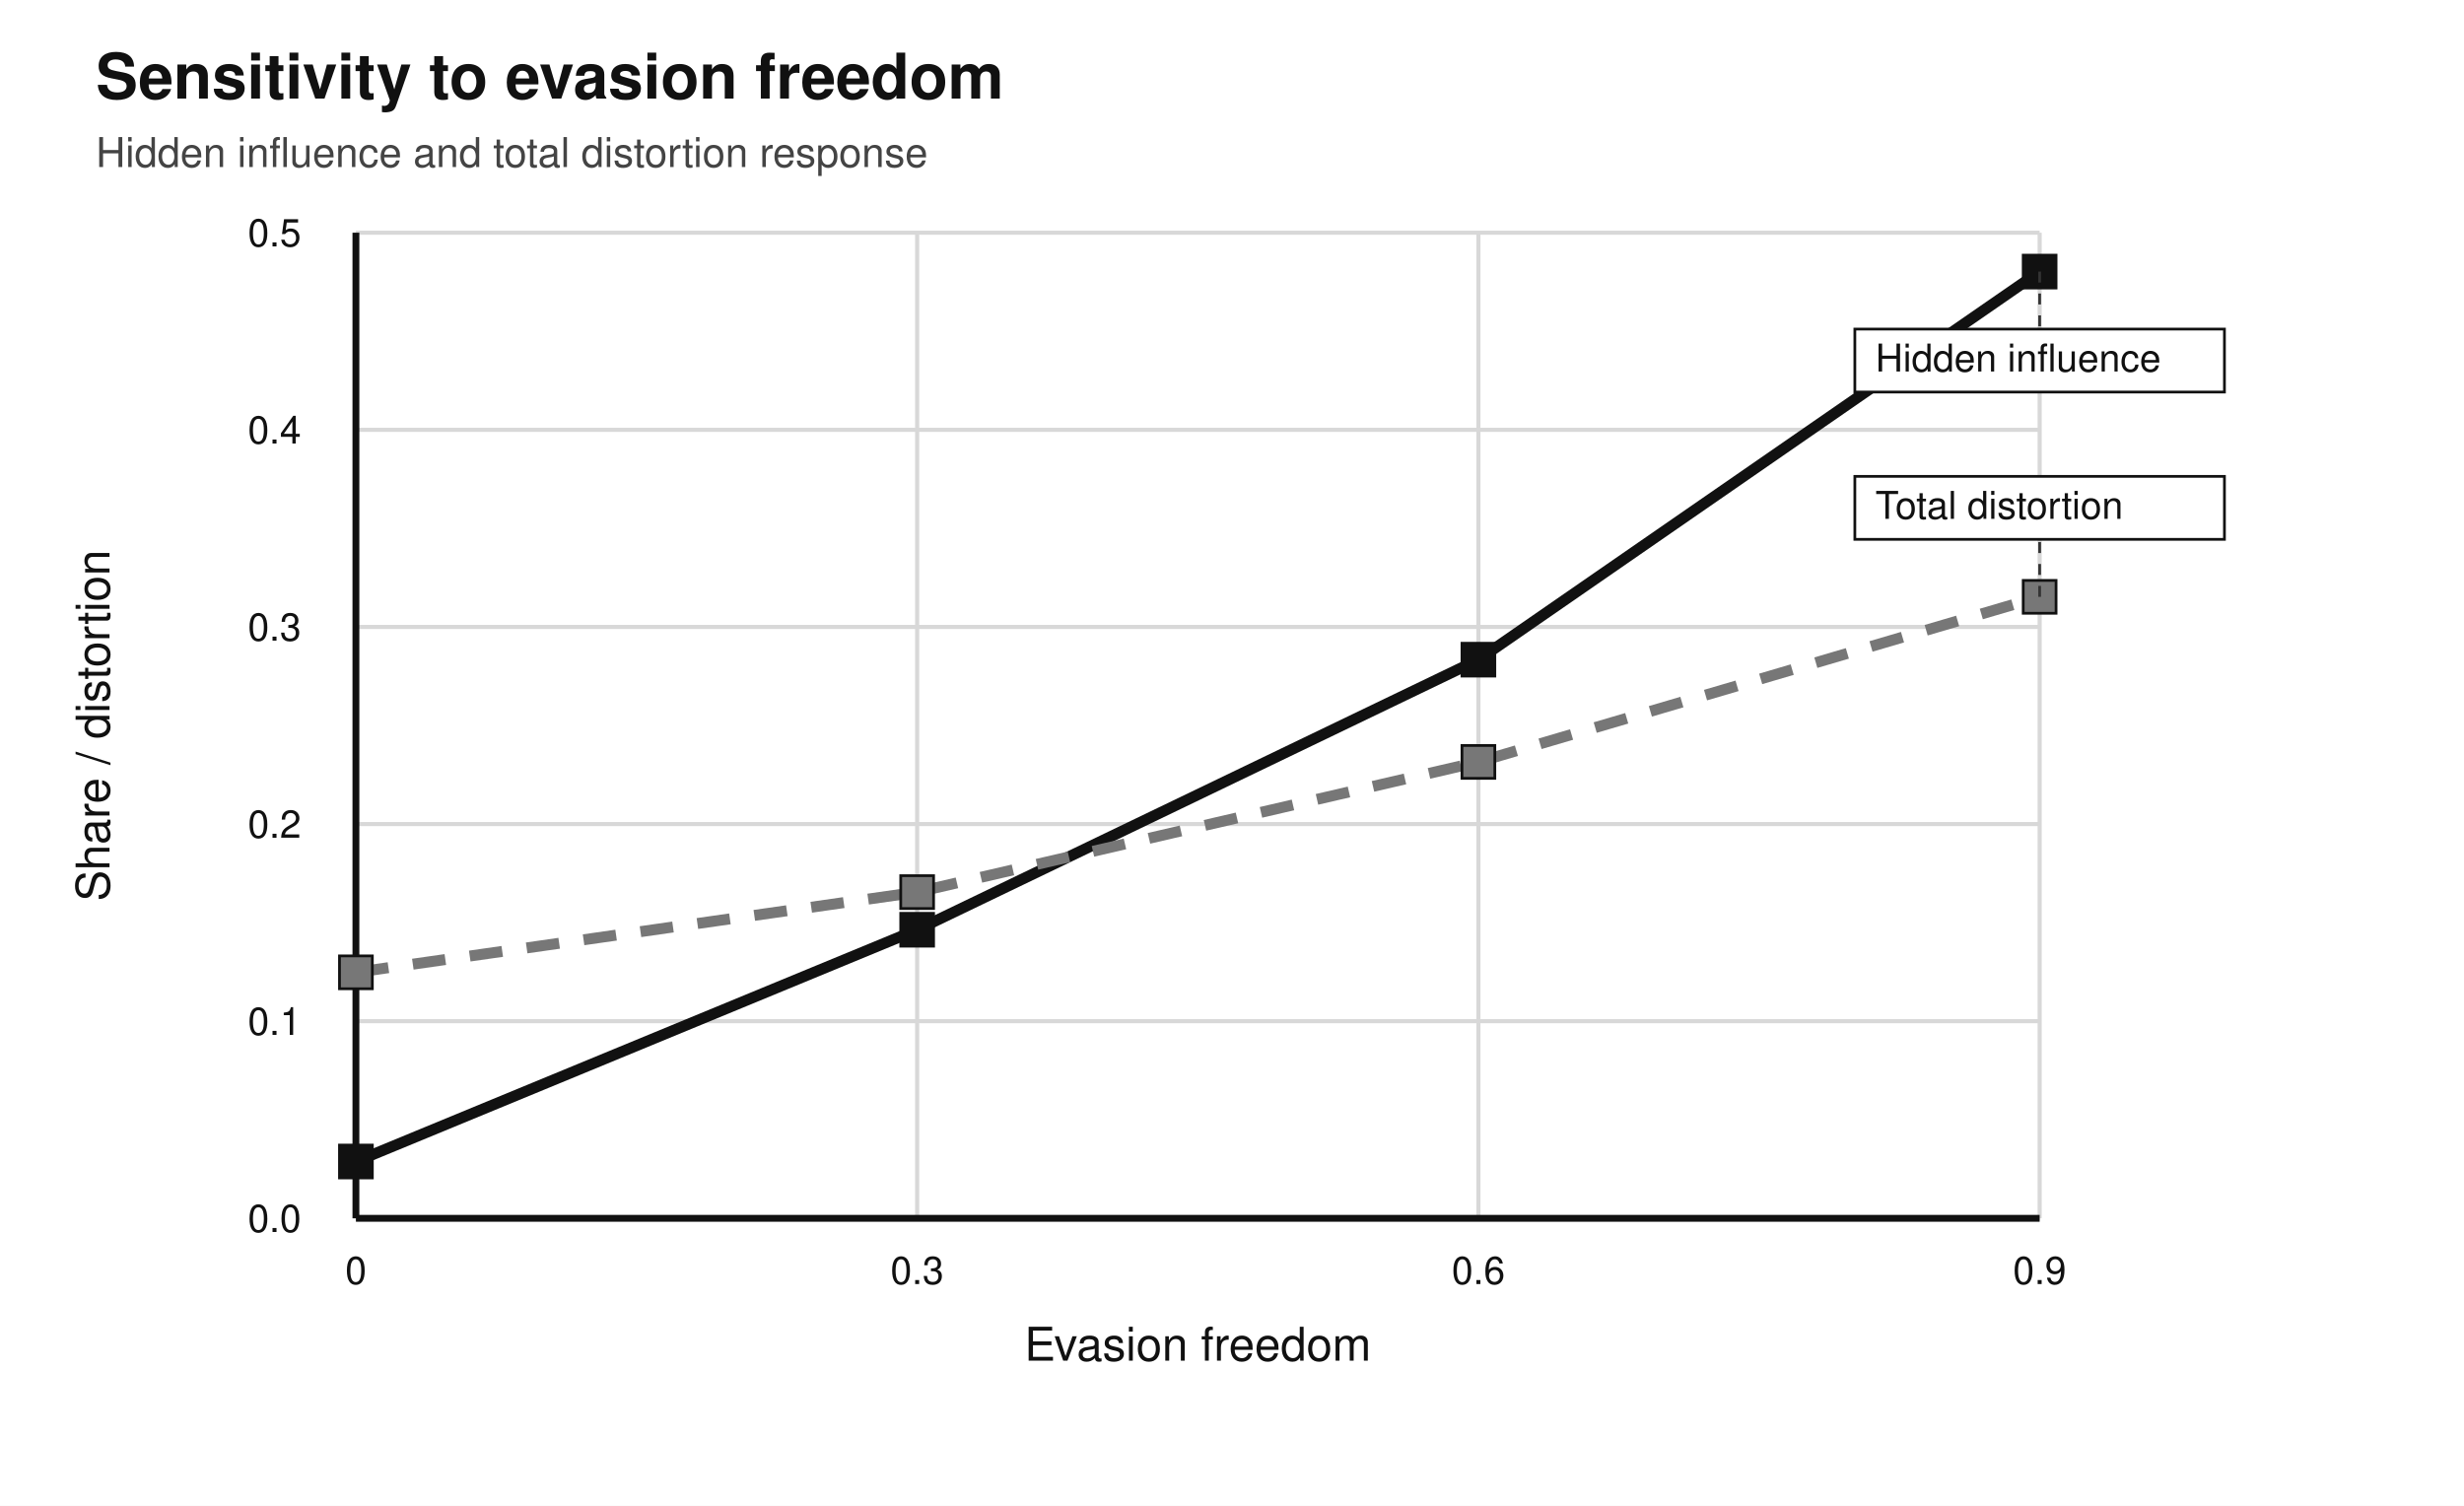
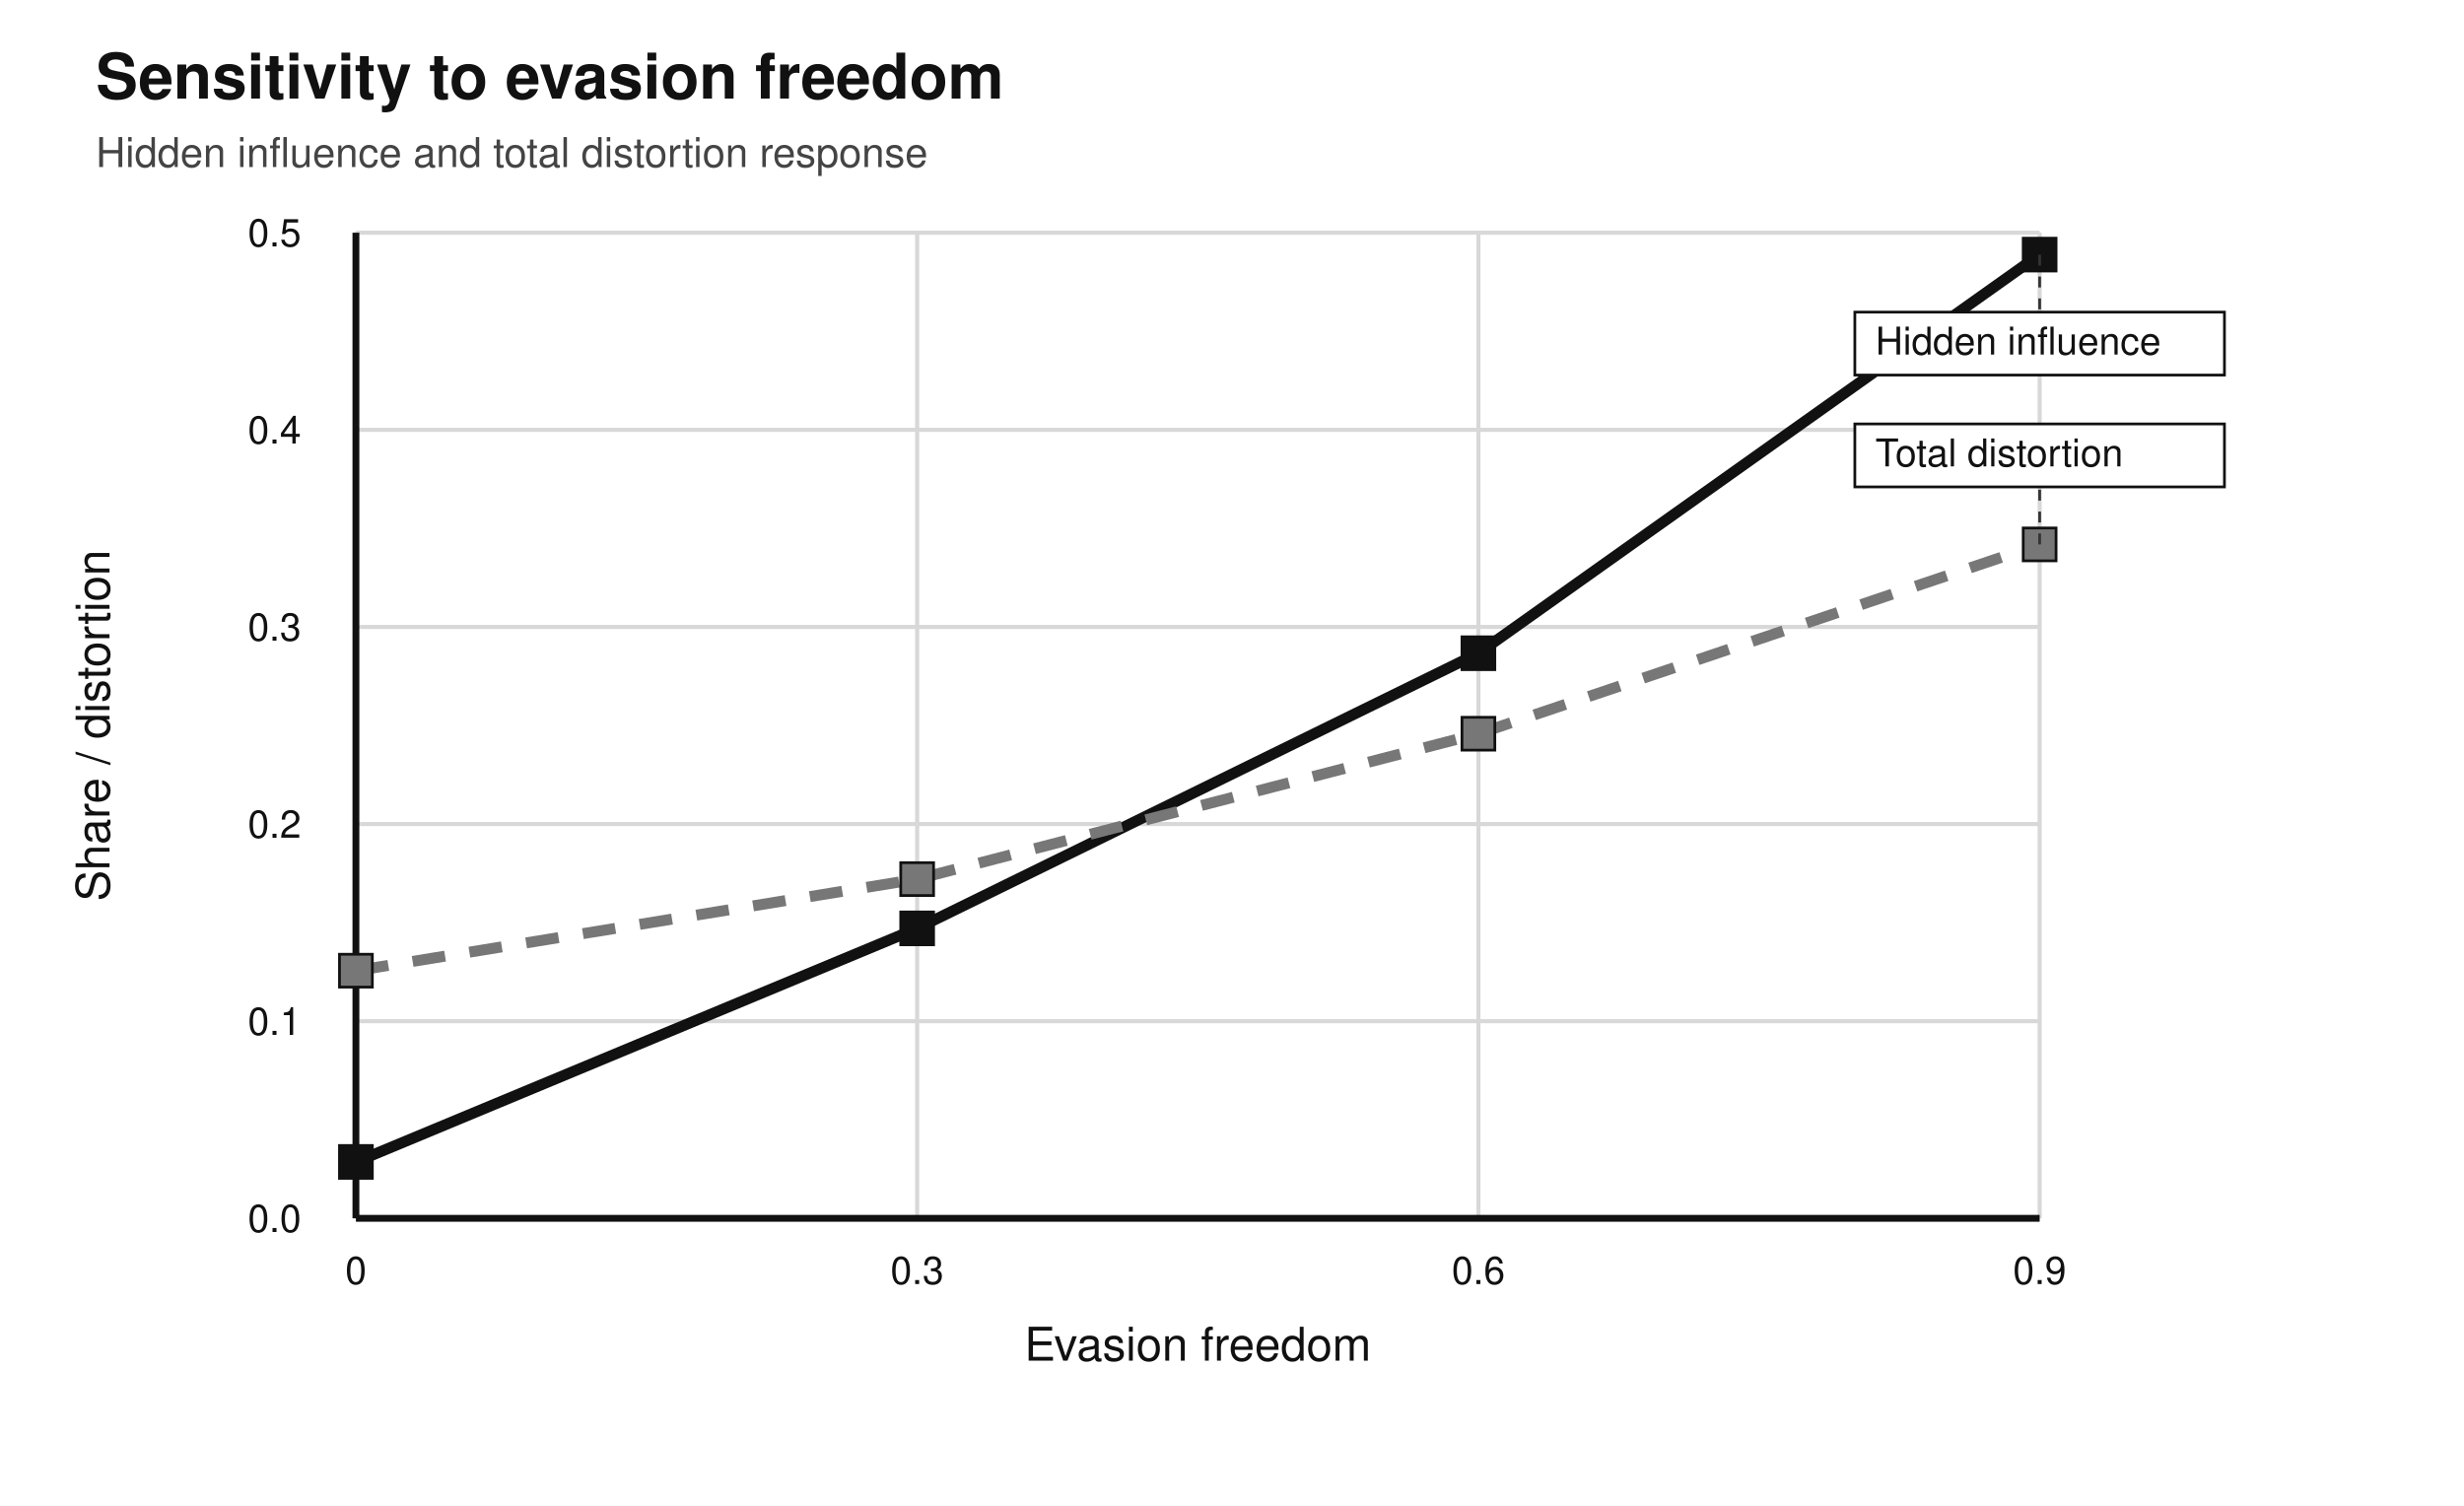
<svg xmlns="http://www.w3.org/2000/svg" width="1800px" height="1100px" viewBox="0 0 1800 1100" role="img">
  <style>
text { font-family: Helvetica, Arial, sans-serif; font-size: 34px; fill: #111; }
.title { font-size: 46px; font-weight: 700; }
.subtitle { font-size: 30px; fill: #444; }
.small, .tick, .label { font-size: 28px; }
.axis { stroke: #111; stroke-width: 5; fill: none; }
.grid { stroke: #d8d8d8; stroke-width: 3; fill: none; }
.segment, .point, .legend-swatch { stroke: #111; stroke-width: 2; }
.label-box { fill: #fff; stroke: #111; stroke-width: 2; }
.leader { stroke: #333; stroke-width: 2; fill: none; stroke-dasharray: 8 8; }
+ .threshold { stroke: #999; stroke-width: 4; fill: none; stroke-dasharray: 12 12; }
.series-primary { stroke: #111; stroke-width: 8; fill: none; }
.series-secondary { stroke: #777; stroke-width: 8; fill: none; stroke-dasharray: 24 18; }
</style>
  <rect width="100%" height="100%" fill="#fff" />
  <text x="70" y="72" text-anchor="start" class="title">Sensitivity to evasion freedom</text>
  <text x="70" y="122" text-anchor="start" class="subtitle">Hidden influence and total distortion response</text>
  <line x1="260" y1="170" x2="260" y2="890" class="grid" />
  <text x="260" y="938" text-anchor="middle" class="tick">0</text>
  <line x1="670" y1="170" x2="670" y2="890" class="grid" />
  <text x="670" y="938" text-anchor="middle" class="tick">0.3</text>
  <line x1="1080" y1="170" x2="1080" y2="890" class="grid" />
  <text x="1080" y="938" text-anchor="middle" class="tick">0.6</text>
  <line x1="1490" y1="170" x2="1490" y2="890" class="grid" />
  <text x="1490" y="938" text-anchor="middle" class="tick">0.9</text>
  <line x1="260" y1="890" x2="1490" y2="890" class="grid" />
  <text x="220" y="900" text-anchor="end" class="tick">0.0</text>
  <line x1="260" y1="746" x2="1490" y2="746" class="grid" />
  <text x="220" y="756" text-anchor="end" class="tick">0.1</text>
  <line x1="260" y1="602" x2="1490" y2="602" class="grid" />
  <text x="220" y="612" text-anchor="end" class="tick">0.2</text>
  <line x1="260" y1="458" x2="1490" y2="458" class="grid" />
  <text x="220" y="468" text-anchor="end" class="tick">0.3</text>
  <line x1="260" y1="314" x2="1490" y2="314" class="grid" />
  <text x="220" y="324" text-anchor="end" class="tick">0.4</text>
  <line x1="260" y1="170" x2="1490" y2="170" class="grid" />
  <text x="220" y="180" text-anchor="end" class="tick">0.5</text>
  <line x1="260" y1="890" x2="1490" y2="890" class="axis" />
  <line x1="260" y1="170" x2="260" y2="890" class="axis" />
  <text x="875" y="994" text-anchor="middle">Evasion freedom</text>
  <text x="80" y="530" text-anchor="middle" transform="rotate(-90 80 530)">Share / distortion</text>
-   <polyline points="260,848.5 670,679.2 1080,481.9 1490,198.4" class="series-primary" />
-   <polyline points="260,710.3 670,651.7 1080,556.6 1490,436.0" class="series-secondary" />
-   <rect x="248" y="836.5" width="24" height="24" fill="#111111" class="point" />
-   <rect x="658" y="667.2" width="24" height="24" fill="#111111" class="point" />
-   <rect x="1068" y="469.9" width="24" height="24" fill="#111111" class="point" />
-   <rect x="1478" y="186.4" width="24" height="24" fill="#111111" class="point" />
-   <rect x="248" y="698.3" width="24" height="24" fill="#777777" class="point" />
-   <rect x="658" y="639.7" width="24" height="24" fill="#777777" class="point" />
-   <rect x="1068" y="544.6" width="24" height="24" fill="#777777" class="point" />
-   <rect x="1478" y="424.0" width="24" height="24" fill="#777777" class="point" />
-   <line x1="1490" y1="198.4" x2="1490" y2="240.4" class="leader" />
-   <line x1="1490" y1="436.0" x2="1490" y2="394.0" class="leader" />
-   <rect x="1355" y="240.4" width="270" height="46" fill="#ffffff" class="label-box" />
-   <text x="1370" y="271.4" text-anchor="start" class="label">Hidden influence</text>
-   <rect x="1355" y="348.0" width="270" height="46" fill="#ffffff" class="label-box" />
-   <text x="1370" y="379.0" text-anchor="start" class="label">Total distortion</text>
+   <polyline points="260,848.8 670,678.2 1080,477.2 1490,186.0" class="series-primary" />
+   <polyline points="260,709.1 670,642.2 1080,536.0 1490,397.7" class="series-secondary" />
+   <rect x="248" y="836.8" width="24" height="24" fill="#111111" class="point" />
+   <rect x="658" y="666.2" width="24" height="24" fill="#111111" class="point" />
+   <rect x="1068" y="465.2" width="24" height="24" fill="#111111" class="point" />
+   <rect x="1478" y="174.0" width="24" height="24" fill="#111111" class="point" />
+   <rect x="248" y="697.1" width="24" height="24" fill="#777777" class="point" />
+   <rect x="658" y="630.2" width="24" height="24" fill="#777777" class="point" />
+   <rect x="1068" y="524.0" width="24" height="24" fill="#777777" class="point" />
+   <rect x="1478" y="385.7" width="24" height="24" fill="#777777" class="point" />
+   <line x1="1490" y1="186.0" x2="1490" y2="228.0" class="leader" />
+   <line x1="1490" y1="397.7" x2="1490" y2="355.7" class="leader" />
+   <rect x="1355" y="228.0" width="270" height="46" fill="#ffffff" class="label-box" />
+   <text x="1370" y="259.0" text-anchor="start" class="label">Hidden influence</text>
+   <rect x="1355" y="309.7" width="270" height="46" fill="#ffffff" class="label-box" />
+   <text x="1370" y="340.7" text-anchor="start" class="label">Total distortion</text>
</svg>
